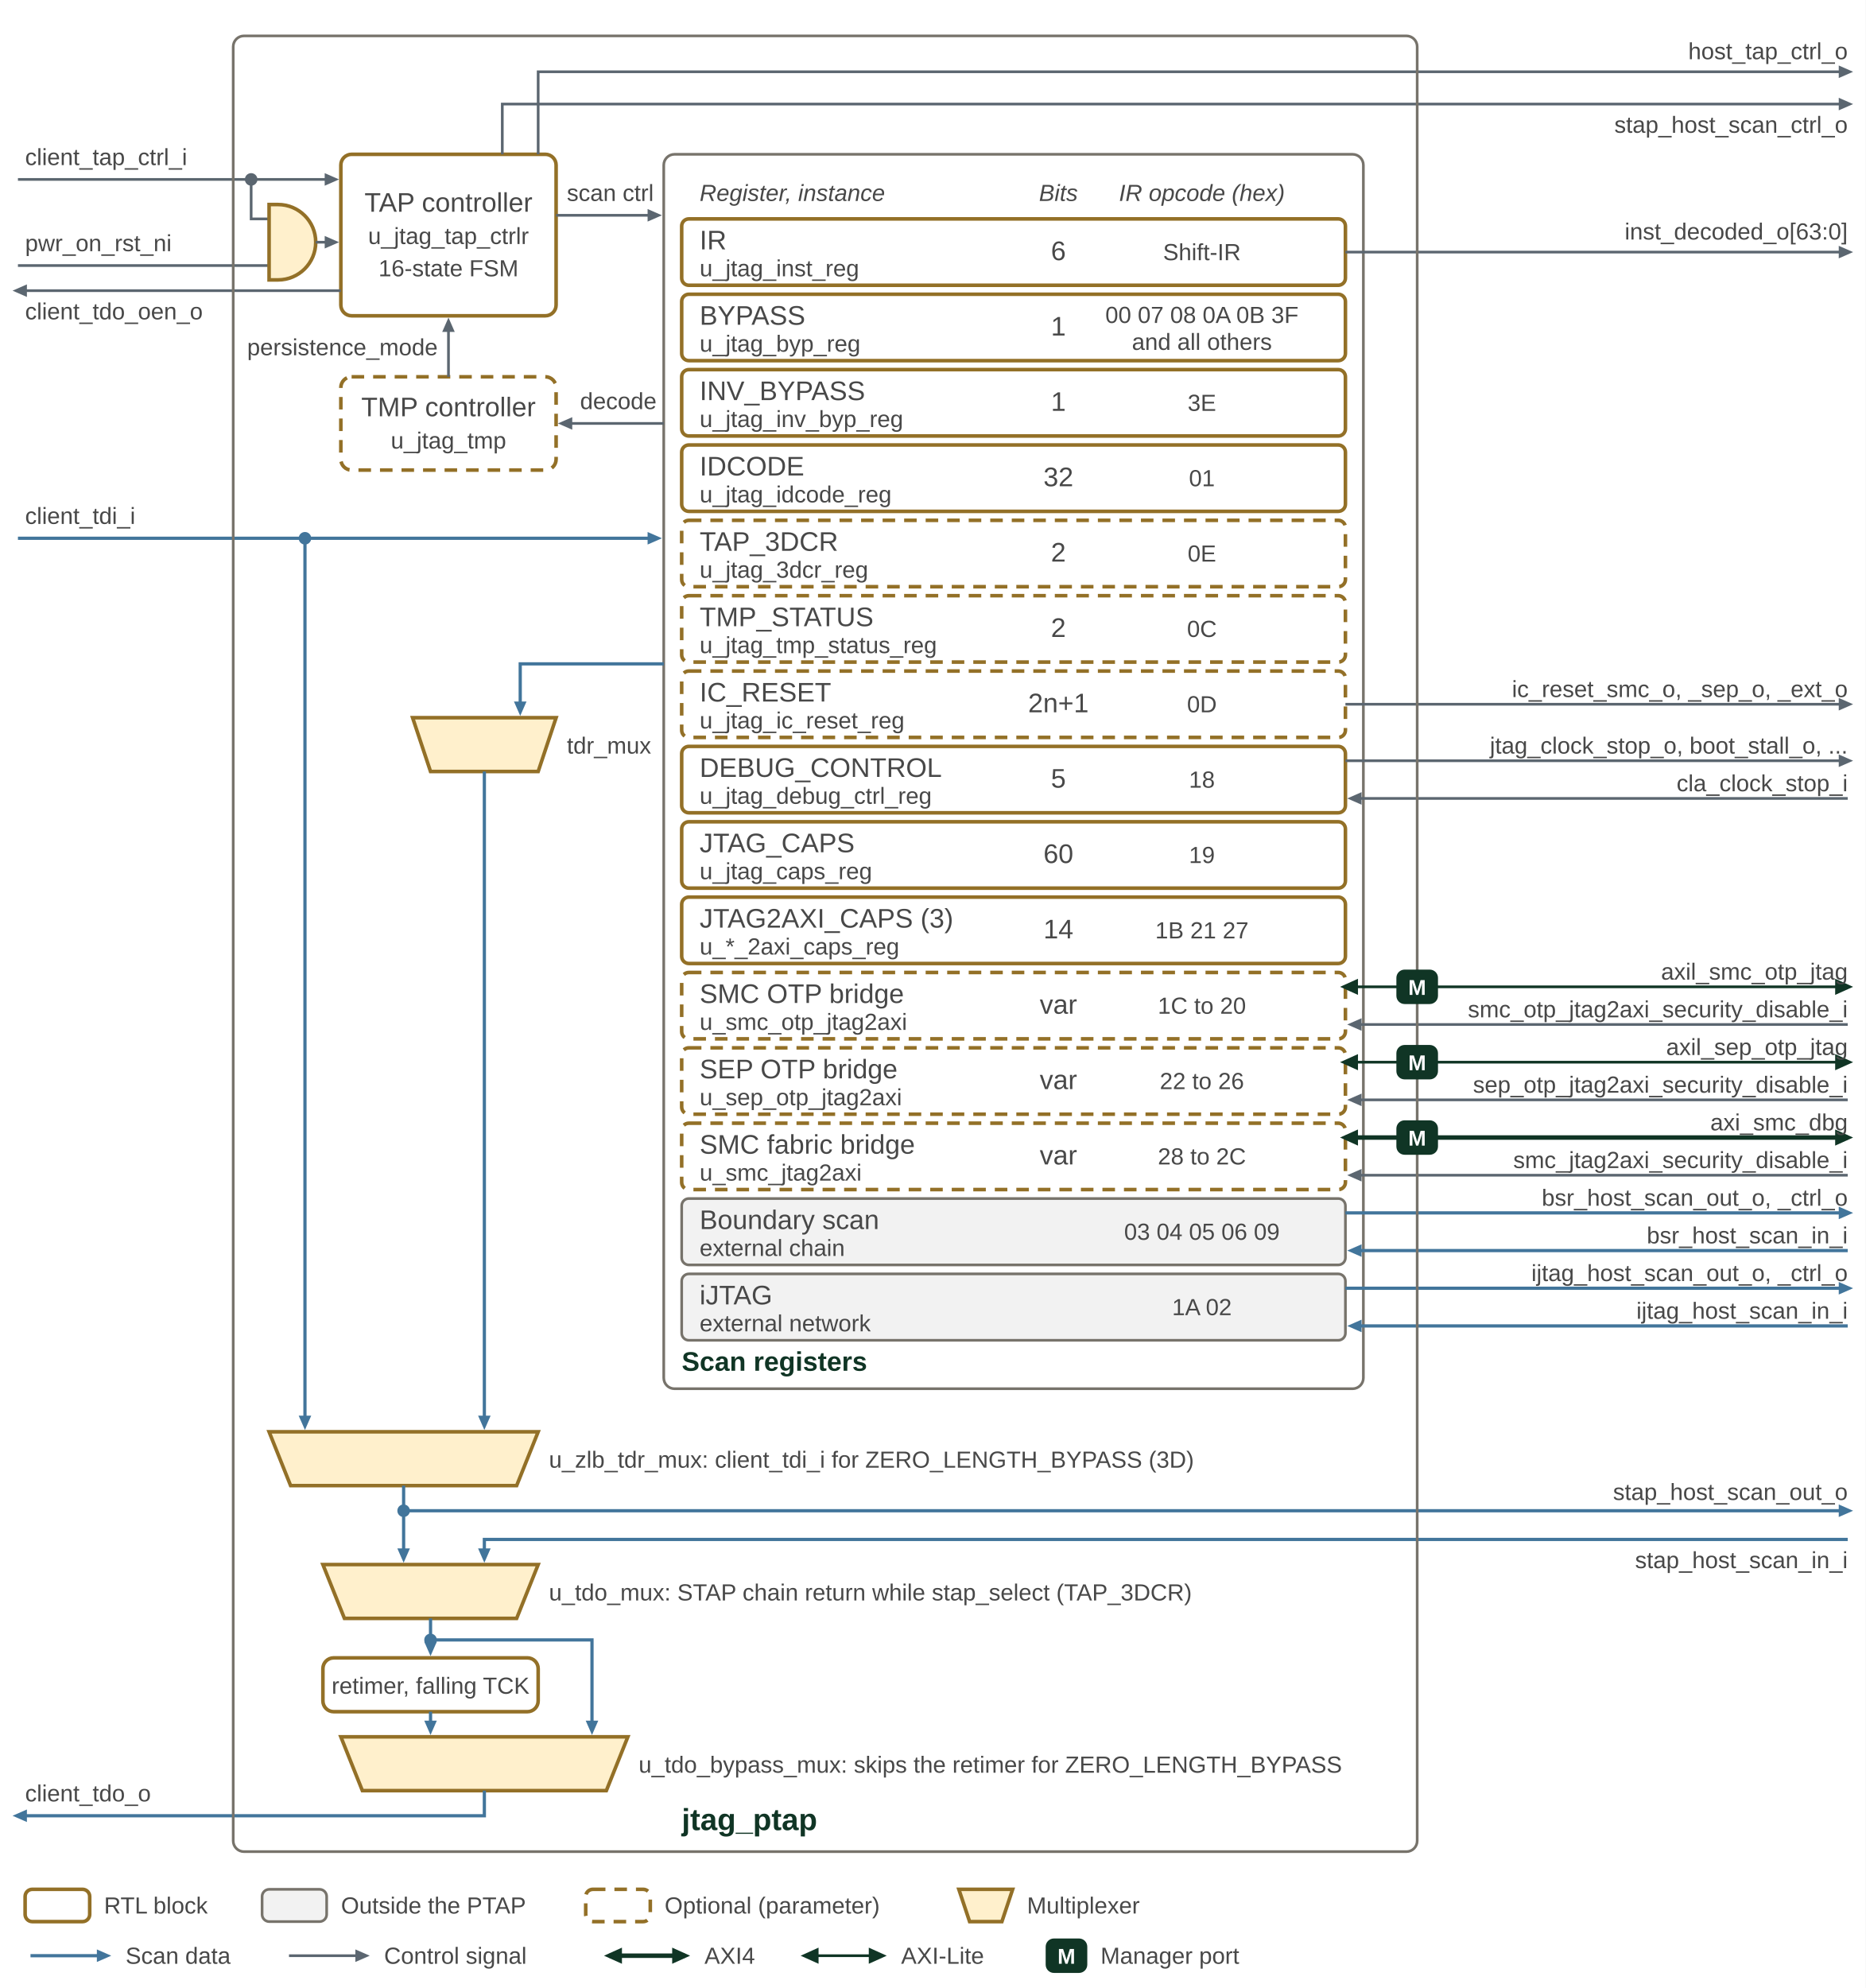
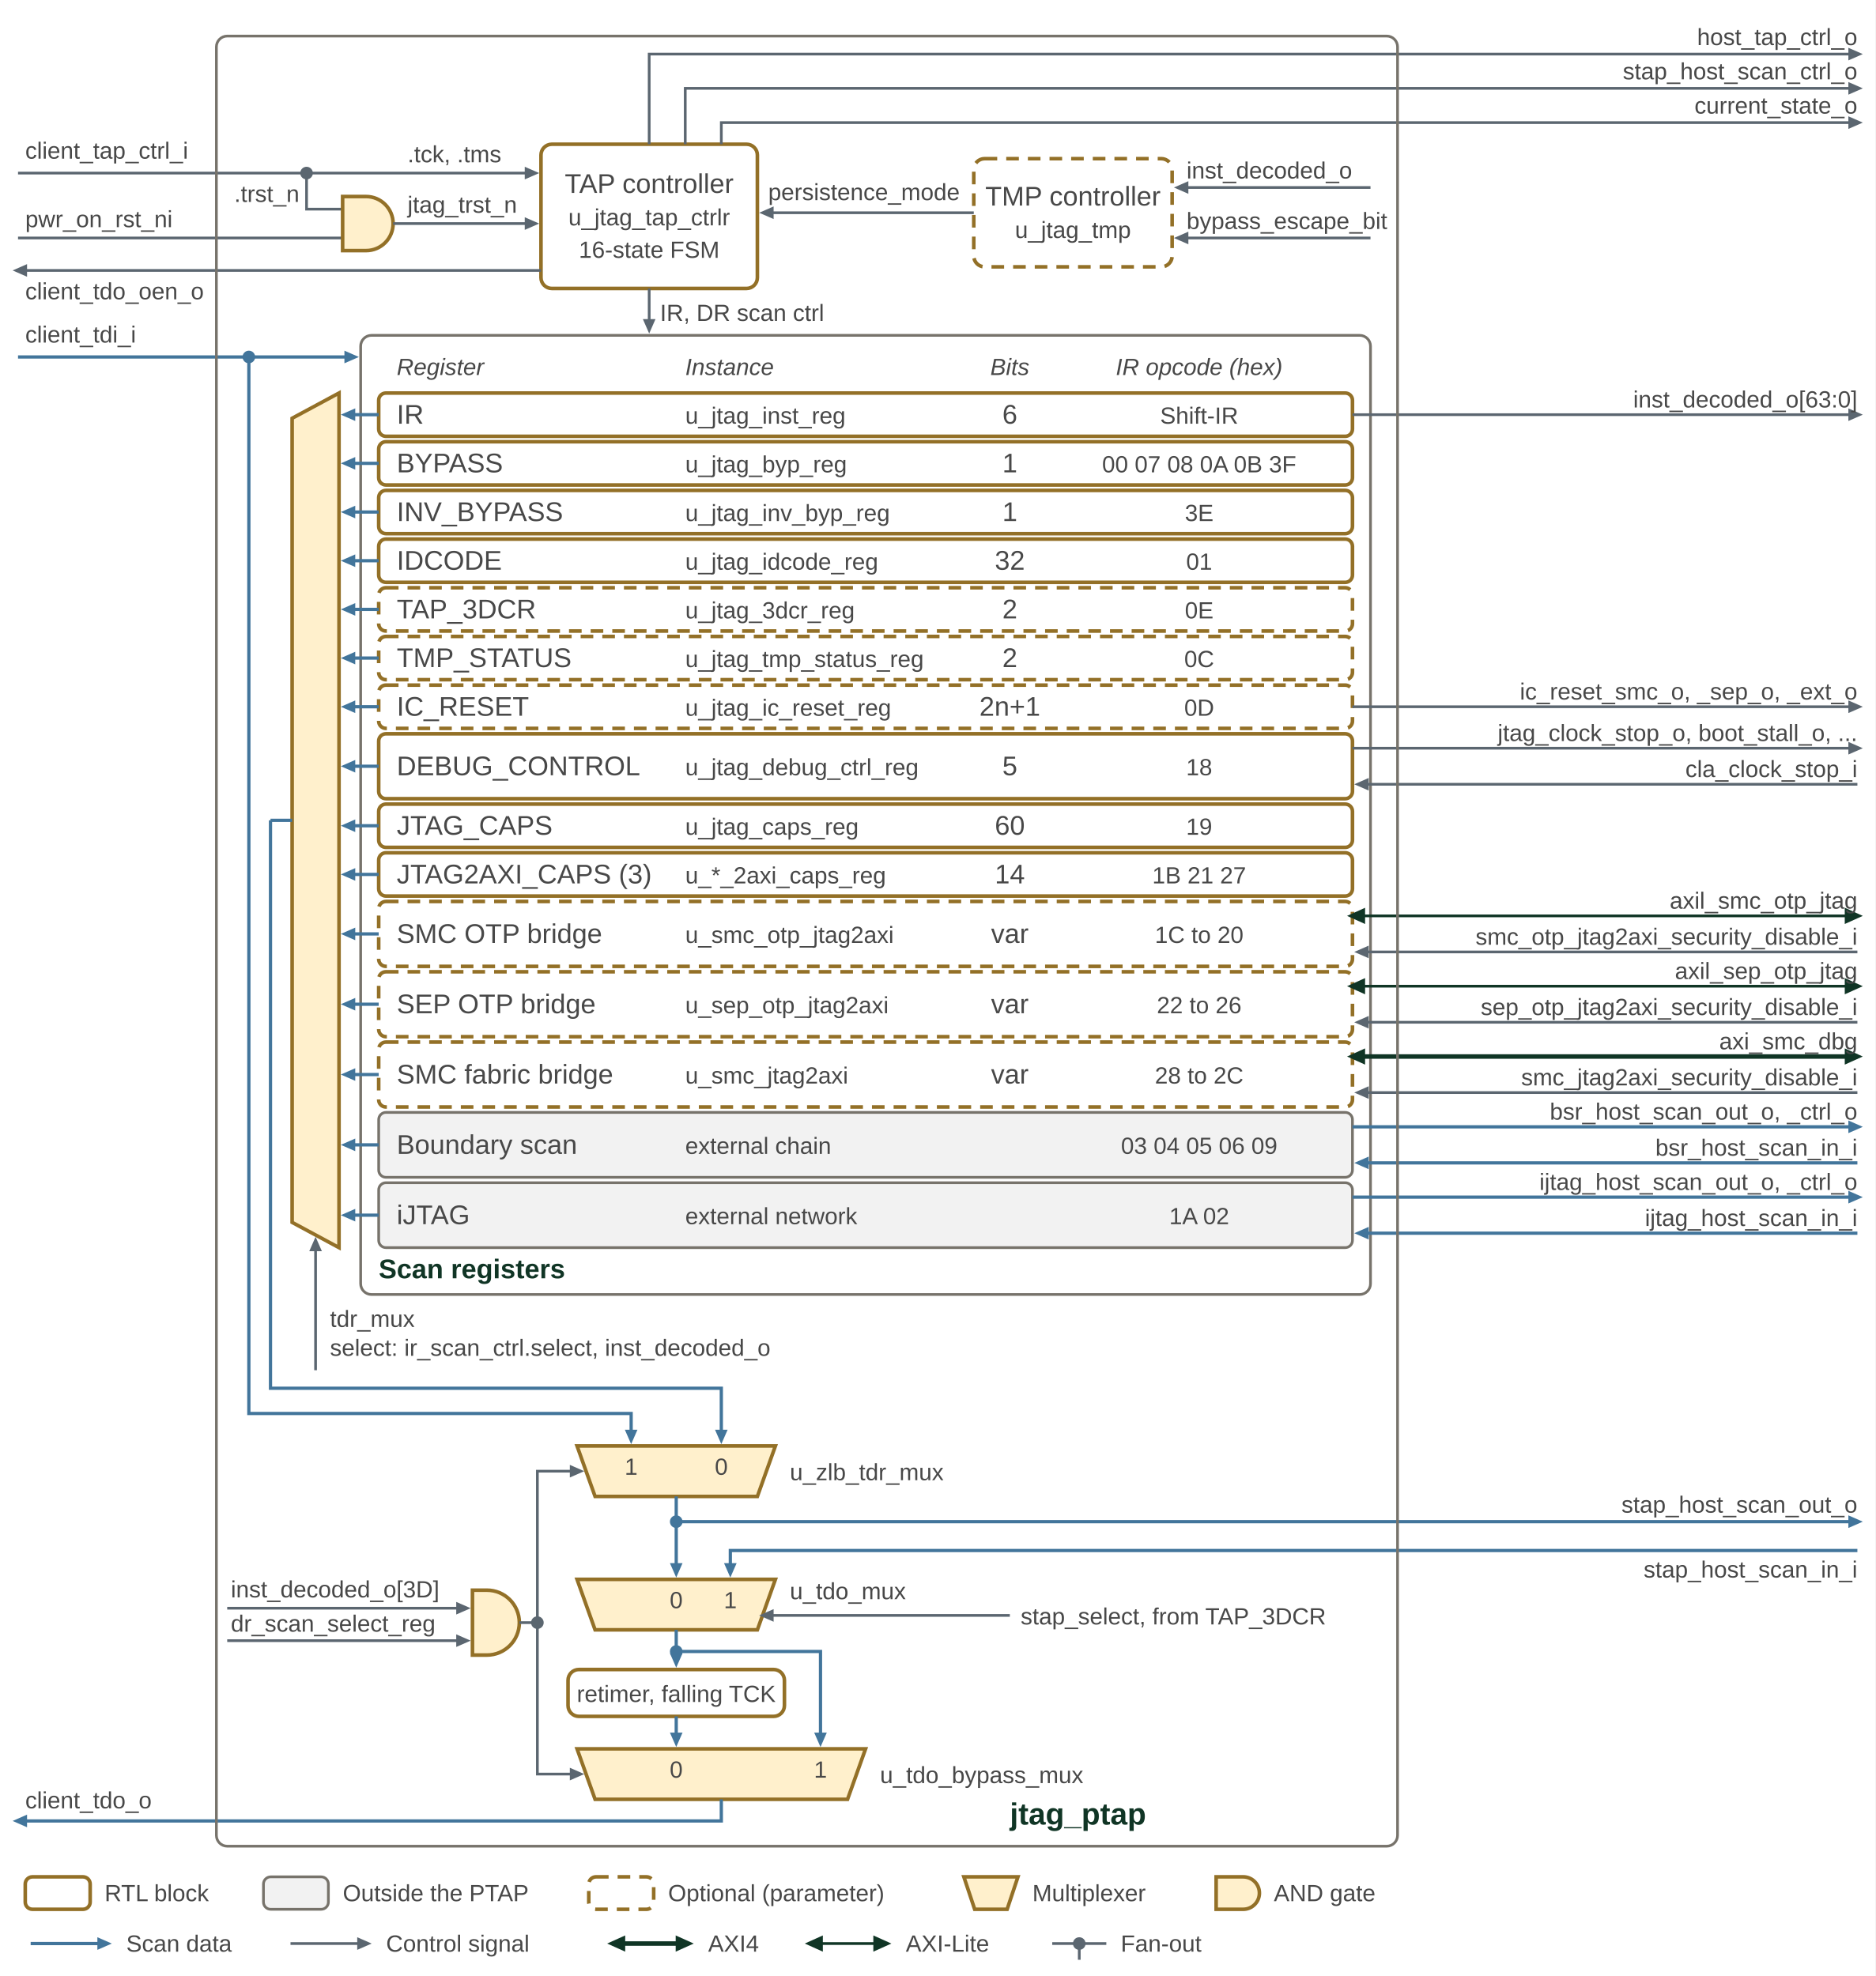
- <svg xmlns="http://www.w3.org/2000/svg" width="1040" height="1108" viewBox="0 0 1040 1108" role="img" aria-labelledby="title desc">
+ <svg xmlns="http://www.w3.org/2000/svg" width="1040" height="1096" viewBox="0 0 1040 1096" role="img" aria-labelledby="title desc">
  <defs>
    <marker id="ae" markerUnits="userSpaceOnUse" markerWidth="10" markerHeight="9" refX="7" refY="4.5" orient="auto">
      <path d="M0,0 L10,4.5 L0,9 Z" fill="#103525" />
    </marker>
    <marker id="as" markerUnits="userSpaceOnUse" markerWidth="10" markerHeight="9" refX="3" refY="4.5" orient="auto">
      <path d="M10,0 L0,4.5 L10,9 Z" fill="#103525" />
    </marker>
    <marker id="ge" markerUnits="userSpaceOnUse" markerWidth="8" markerHeight="7" refX="5" refY="3.5" orient="auto">
      <path d="M0,0 L8,3.5 L0,7 Z" fill="#5b6670" />
    </marker>
    <marker id="gs" markerUnits="userSpaceOnUse" markerWidth="8" markerHeight="7" refX="3" refY="3.5" orient="auto">
      <path d="M8,0 L0,3.5 L8,7 Z" fill="#5b6670" />
    </marker>
    <marker id="je" markerUnits="userSpaceOnUse" markerWidth="8" markerHeight="7" refX="5" refY="3.5" orient="auto">
      <path d="M0,0 L8,3.5 L0,7 Z" fill="#42759b" />
    </marker>
    <marker id="js" markerUnits="userSpaceOnUse" markerWidth="8" markerHeight="7" refX="3" refY="3.5" orient="auto">
      <path d="M8,0 L0,3.5 L8,7 Z" fill="#42759b" />
    </marker>
    <marker id="m-smu" markerUnits="userSpaceOnUse" markerWidth="8" markerHeight="7" refX="5" refY="3.5" orient="auto">
      <path d="M0,0 L8,3.5 L0,7 Z" fill="#103525" />
    </marker>
    <marker id="m-ref" markerUnits="userSpaceOnUse" markerWidth="8" markerHeight="7" refX="5" refY="3.5" orient="auto">
      <path d="M0,0 L8,3.5 L0,7 Z" fill="#2f7f79" />
    </marker>
    <marker id="m-per" markerUnits="userSpaceOnUse" markerWidth="8" markerHeight="7" refX="5" refY="3.5" orient="auto">
      <path d="M0,0 L8,3.5 L0,7 Z" fill="#937027" />
    </marker>
    <marker id="m-tel" markerUnits="userSpaceOnUse" markerWidth="8" markerHeight="7" refX="5" refY="3.5" orient="auto">
      <path d="M0,0 L8,3.5 L0,7 Z" fill="#664488" />
    </marker>
    <marker id="m-wdt" markerUnits="userSpaceOnUse" markerWidth="8" markerHeight="7" refX="5" refY="3.5" orient="auto">
      <path d="M0,0 L8,3.5 L0,7 Z" fill="#77736b" />
    </marker>
    <marker id="m-rosc" markerUnits="userSpaceOnUse" markerWidth="8" markerHeight="7" refX="5" refY="3.5" orient="auto">
      <path d="M0,0 L8,3.5 L0,7 Z" fill="#336633" />
    </marker>
    <marker id="m-jtag" markerUnits="userSpaceOnUse" markerWidth="8" markerHeight="7" refX="5" refY="3.5" orient="auto">
      <path d="M0,0 L8,3.5 L0,7 Z" fill="#42759b" />
    </marker>
    <marker id="m-spi" markerUnits="userSpaceOnUse" markerWidth="8" markerHeight="7" refX="5" refY="3.5" orient="auto">
      <path d="M0,0 L8,3.5 L0,7 Z" fill="#5b6670" />
    </marker>
    <marker id="m-slate" markerUnits="userSpaceOnUse" markerWidth="8" markerHeight="7" refX="5" refY="3.5" orient="auto">
      <path d="M0,0 L8,3.5 L0,7 Z" fill="#5b6670" />
    </marker>
    <marker id="m-pg" markerUnits="userSpaceOnUse" markerWidth="8" markerHeight="7" refX="5" refY="3.5" orient="auto">
      <path d="M0,0 L8,3.5 L0,7 Z" fill="#336633" />
    </marker>
    <style>
text { font-family: Arial, sans-serif; font-size: 15px; fill: #484848; }
.t { fill: #484848; }
.b { font-size: 17px; font-weight: bold; fill: #103525; }
.bs { font-size: 15px; font-weight: bold; fill: #103525; }
.h { font-size: 22px; font-weight: bold; fill: #103525; }
.s { font-size: 13px; fill: #484848; }
.si { font-size: 13px; font-style: italic; fill: #484848; }
.pmt { font-size: 12px; font-weight: bold; fill: #ffffff; }
.pst { font-size: 12px; font-weight: bold; fill: #103525; }
.pjt { font-size: 12px; font-weight: bold; fill: #1d4b6e; }
.pct { font-size: 12px; font-weight: bold; fill: #1f5c57; }
.pm { fill: #103525; stroke: #103525; stroke-width: 1.2; }
.ps { fill: #ffffff; stroke: #103525; stroke-width: 1.2; }
.pj { fill: #e8f3ff; stroke: #42759b; stroke-width: 1.2; }
.pc { fill: #d9f0ee; stroke: #2f7f79; stroke-width: 1.2; }
.smu { fill: #ffffff; stroke: #77736b; stroke-width: 1.5; }
.network { fill: #e8f0e8; stroke: #336633; stroke-width: 2; }
.fabric { fill: #fff0cc; stroke: #937027; stroke-width: 2; }
.core { fill: #ffffff; stroke: #937027; stroke-width: 2; }
.future { fill: #ffffff; stroke: #937027; stroke-width: 2; }
.nostroke { stroke: none; }
.fut { fill: none; stroke-dasharray: 7 5; }
.opt { stroke-dasharray: 7 5; }
.hatch { fill: none; stroke: #103525; stroke-opacity: 0.16; stroke-width: 1.2; }
.external { fill: #f2f2f2; stroke: #77736b; stroke-width: 1.5; }
.axi { fill: none; stroke: #103525; stroke-width: 2.5; marker-start: url(#as); marker-end: url(#ae); }
.axio { fill: none; stroke: #103525; stroke-width: 2.5; stroke-dasharray: 8 5; marker-start: url(#as); marker-end: url(#ae); }
.sig { fill: none; stroke: #5b6670; stroke-width: 1.5; marker-start: url(#gs); marker-end: url(#ge); }
.sigo { fill: none; stroke: #5b6670; stroke-width: 1.5; marker-end: url(#ge); }
.jtag { fill: none; stroke: #42759b; stroke-width: 1.8; marker-end: url(#je); }
.jtagb { fill: none; stroke: #42759b; stroke-width: 1.8; marker-start: url(#js); marker-end: url(#je); }
.sigplain { fill: none; stroke: #5b6670; stroke-width: 1.5; }
.n-smu { fill: none; stroke: #103525; stroke-width: 2.5; }
.a-smu { fill: none; stroke: #103525; stroke-width: 2.5; marker-end: url(#m-smu); }
.n-ref { fill: none; stroke: #2f7f79; stroke-width: 1.8; }
.a-ref { fill: none; stroke: #2f7f79; stroke-width: 1.8; marker-end: url(#m-ref); }
.n-per { fill: none; stroke: #937027; stroke-width: 1.8; }
.a-per { fill: none; stroke: #937027; stroke-width: 1.8; marker-end: url(#m-per); }
.n-tel { fill: none; stroke: #664488; stroke-width: 1.8; }
.a-tel { fill: none; stroke: #664488; stroke-width: 1.8; marker-end: url(#m-tel); }
.n-wdt { fill: none; stroke: #77736b; stroke-width: 1.8; }
.a-wdt { fill: none; stroke: #77736b; stroke-width: 1.8; marker-end: url(#m-wdt); }
.n-rosc { fill: none; stroke: #336633; stroke-width: 1.8; }
.a-rosc { fill: none; stroke: #336633; stroke-width: 1.8; marker-end: url(#m-rosc); }
.n-jtag { fill: none; stroke: #42759b; stroke-width: 1.8; }
.a-jtag { fill: none; stroke: #42759b; stroke-width: 1.8; marker-end: url(#m-jtag); }
.n-spi { fill: none; stroke: #5b6670; stroke-width: 1.8; }
.a-spi { fill: none; stroke: #5b6670; stroke-width: 1.8; marker-end: url(#m-spi); }
.n-slate { fill: none; stroke: #5b6670; stroke-width: 1.8; }
.a-slate { fill: none; stroke: #5b6670; stroke-width: 1.8; marker-end: url(#m-slate); }
.n-pg { fill: none; stroke: #336633; stroke-width: 1.8; }
.a-pg { fill: none; stroke: #336633; stroke-width: 1.8; marker-end: url(#m-pg); }
.axil { fill: none; stroke: #103525; stroke-width: 1.5; marker-start: url(#as); marker-end: url(#ae); }
.sigd { fill: none; stroke: #5b6670; stroke-width: 1.5; stroke-dasharray: 5 4; marker-end: url(#ge); }
.axin { fill: none; stroke: #103525; stroke-width: 2.5; }
.axis { fill: none; stroke: #103525; stroke-width: 2.5; marker-start: url(#as); }
.axie { fill: none; stroke: #103525; stroke-width: 2.5; marker-end: url(#ae); }
.axiln { fill: none; stroke: #103525; stroke-width: 1.5; }
.jtagplain { fill: none; stroke: #42759b; stroke-width: 1.8; }
.bub { fill: #ffffff; stroke: #937027; stroke-width: 1.5; }
.nofill { fill: none; }
</style>
  </defs>
-   <rect width="1040" height="1108" fill="#ffffff" />
-   <rect class="core" x="190" y="86" width="120" height="90" rx="6" />
-   <text class="t" x="250" y="118" text-anchor="middle">TAP controller</text>
-   <text class="s" x="250" y="136" text-anchor="middle">u_jtag_tap_ctrlr</text>
-   <text class="s" x="250" y="154" text-anchor="middle">16-state FSM</text>
-   <path class="sigo" d="M10,100 L186,100" />
-   <text class="s" x="14" y="92" text-anchor="start">client_tap_ctrl_i</text>
-   <circle cx="140" cy="100" r="3.5" fill="#5b6670" />
-   <path class="sigplain" d="M140,100 L140,122 L150,122" />
-   <path class="sigplain" d="M10,148 L150,148" />
-   <text class="s" x="14" y="140" text-anchor="start">pwr_on_rst_ni</text>
-   <path class="fabric" d="M150,114 L155.0,114 A21.0,21.0 0 0 1 155.0,156 L150,156 Z" />
-   <path class="sigo" d="M176,135 L186,135" />
-   <path class="sigo" d="M190,162 L10,162" />
-   <text class="s" x="14" y="178" text-anchor="start">client_tdo_oen_o</text>
-   <path class="sigo" d="M300,86 L300,40 L1030,40" />
-   <text class="s" x="1030" y="33" text-anchor="end">host_tap_ctrl_o</text>
-   <path class="sigo" d="M280,86 L280,58 L1030,58" />
-   <text class="s" x="1030" y="74" text-anchor="end">stap_host_scan_ctrl_o</text>
-   <rect class="core opt" x="190" y="210" width="120" height="52" rx="6" />
-   <text class="t" x="250" y="232" text-anchor="middle">TMP controller</text>
-   <text class="s" x="250" y="250" text-anchor="middle">u_jtag_tmp</text>
-   <path class="sigo" d="M250,210 L250,180" />
-   <text class="s" x="244" y="198" text-anchor="end">persistence_mode</text>
-   <rect class="smu" x="370" y="86" width="390" height="688" rx="6" />
-   <text class="bs" x="380" y="764" text-anchor="start">Scan registers</text>
-   <text class="si" x="390" y="112" text-anchor="start">Register, instance</text>
-   <text class="si" x="590" y="112" text-anchor="middle">Bits</text>
-   <text class="si" x="670" y="112" text-anchor="middle">IR opcode (hex)</text>
-   <rect class="core" x="380" y="122" width="370" height="37" rx="4" />
-   <text class="t" x="390" y="139" text-anchor="start">IR</text>
-   <text class="s" x="390" y="154" text-anchor="start">u_jtag_inst_reg</text>
-   <text class="t" x="590" y="145" text-anchor="middle">6</text>
-   <text class="s" x="670" y="145" text-anchor="middle">Shift-IR</text>
-   <rect class="core" x="380" y="164" width="370" height="37" rx="4" />
-   <text class="t" x="390" y="181" text-anchor="start">BYPASS</text>
-   <text class="s" x="390" y="196" text-anchor="start">u_jtag_byp_reg</text>
-   <text class="t" x="590" y="187" text-anchor="middle">1</text>
-   <text class="s" x="670" y="180" text-anchor="middle">00 07 08 0A 0B 3F</text>
-   <text class="s" x="670" y="195" text-anchor="middle">and all others</text>
-   <rect class="core" x="380" y="206" width="370" height="37" rx="4" />
-   <text class="t" x="390" y="223" text-anchor="start">INV_BYPASS</text>
-   <text class="s" x="390" y="238" text-anchor="start">u_jtag_inv_byp_reg</text>
-   <text class="t" x="590" y="229" text-anchor="middle">1</text>
-   <text class="s" x="670" y="229" text-anchor="middle">3E</text>
-   <rect class="core" x="380" y="248" width="370" height="37" rx="4" />
-   <text class="t" x="390" y="265" text-anchor="start">IDCODE</text>
-   <text class="s" x="390" y="280" text-anchor="start">u_jtag_idcode_reg</text>
-   <text class="t" x="590" y="271" text-anchor="middle">32</text>
-   <text class="s" x="670" y="271" text-anchor="middle">01</text>
-   <rect class="core opt" x="380" y="290" width="370" height="37" rx="4" />
-   <text class="t" x="390" y="307" text-anchor="start">TAP_3DCR</text>
-   <text class="s" x="390" y="322" text-anchor="start">u_jtag_3dcr_reg</text>
-   <text class="t" x="590" y="313" text-anchor="middle">2</text>
-   <text class="s" x="670" y="313" text-anchor="middle">0E</text>
-   <rect class="core opt" x="380" y="332" width="370" height="37" rx="4" />
-   <text class="t" x="390" y="349" text-anchor="start">TMP_STATUS</text>
-   <text class="s" x="390" y="364" text-anchor="start">u_jtag_tmp_status_reg</text>
-   <text class="t" x="590" y="355" text-anchor="middle">2</text>
-   <text class="s" x="670" y="355" text-anchor="middle">0C</text>
-   <rect class="core opt" x="380" y="374" width="370" height="37" rx="4" />
-   <text class="t" x="390" y="391" text-anchor="start">IC_RESET</text>
-   <text class="s" x="390" y="406" text-anchor="start">u_jtag_ic_reset_reg</text>
-   <text class="t" x="590" y="397" text-anchor="middle">2n+1</text>
-   <text class="s" x="670" y="397" text-anchor="middle">0D</text>
-   <rect class="core" x="380" y="416" width="370" height="37" rx="4" />
-   <text class="t" x="390" y="433" text-anchor="start">DEBUG_CONTROL</text>
-   <text class="s" x="390" y="448" text-anchor="start">u_jtag_debug_ctrl_reg</text>
-   <text class="t" x="590" y="439" text-anchor="middle">5</text>
-   <text class="s" x="670" y="439" text-anchor="middle">18</text>
-   <rect class="core" x="380" y="458" width="370" height="37" rx="4" />
-   <text class="t" x="390" y="475" text-anchor="start">JTAG_CAPS</text>
-   <text class="s" x="390" y="490" text-anchor="start">u_jtag_caps_reg</text>
-   <text class="t" x="590" y="481" text-anchor="middle">60</text>
-   <text class="s" x="670" y="481" text-anchor="middle">19</text>
-   <rect class="core" x="380" y="500" width="370" height="37" rx="4" />
-   <text class="t" x="390" y="517" text-anchor="start">JTAG2AXI_CAPS (3)</text>
-   <text class="s" x="390" y="532" text-anchor="start">u_*_2axi_caps_reg</text>
-   <text class="t" x="590" y="523" text-anchor="middle">14</text>
-   <text class="s" x="670" y="523" text-anchor="middle">1B 21 27</text>
-   <rect class="core opt" x="380" y="542" width="370" height="37" rx="4" />
-   <text class="t" x="390" y="559" text-anchor="start">SMC OTP bridge</text>
-   <text class="s" x="390" y="574" text-anchor="start">u_smc_otp_jtag2axi</text>
-   <text class="t" x="590" y="565" text-anchor="middle">var</text>
-   <text class="s" x="670" y="565" text-anchor="middle">1C to 20</text>
-   <rect class="core opt" x="380" y="584" width="370" height="37" rx="4" />
-   <text class="t" x="390" y="601" text-anchor="start">SEP OTP bridge</text>
-   <text class="s" x="390" y="616" text-anchor="start">u_sep_otp_jtag2axi</text>
-   <text class="t" x="590" y="607" text-anchor="middle">var</text>
-   <text class="s" x="670" y="607" text-anchor="middle">22 to 26</text>
-   <rect class="core opt" x="380" y="626" width="370" height="37" rx="4" />
-   <text class="t" x="390" y="643" text-anchor="start">SMC fabric bridge</text>
-   <text class="s" x="390" y="658" text-anchor="start">u_smc_jtag2axi</text>
-   <text class="t" x="590" y="649" text-anchor="middle">var</text>
-   <text class="s" x="670" y="649" text-anchor="middle">28 to 2C</text>
-   <rect class="external" x="380" y="668" width="370" height="37" rx="4" />
-   <text class="t" x="390" y="685" text-anchor="start">Boundary scan</text>
-   <text class="s" x="390" y="700" text-anchor="start">external chain</text>
-   <text class="t" x="590" y="691" text-anchor="middle" />
-   <text class="s" x="670" y="691" text-anchor="middle">03 04 05 06 09</text>
-   <rect class="external" x="380" y="710" width="370" height="37" rx="4" />
-   <text class="t" x="390" y="727" text-anchor="start">iJTAG</text>
-   <text class="s" x="390" y="742" text-anchor="start">external network</text>
-   <text class="t" x="590" y="733" text-anchor="middle" />
-   <text class="s" x="670" y="733" text-anchor="middle">1A 02</text>
-   <path class="sigo" d="M310,120 L366,120" />
-   <text class="s" x="316" y="112" text-anchor="start">scan ctrl</text>
-   <path class="sigo" d="M370,236 L314,236" />
-   <text class="s" x="366" y="228" text-anchor="end">decode</text>
-   <path class="sigo" d="M750,140.5 L1030,140.5" />
-   <text class="s" x="1030" y="133.5" text-anchor="end">inst_decoded_o[63:0]</text>
-   <path class="sigo" d="M750,392.5 L1030,392.5" />
-   <text class="s" x="1030" y="388.5" text-anchor="end">ic_reset_smc_o, _sep_o, _ext_o</text>
-   <path class="sigo" d="M750,424 L1030,424" />
-   <text class="s" x="1030" y="420" text-anchor="end">jtag_clock_stop_o, boot_stall_o, ...</text>
-   <path class="sigo" d="M1030,445 L754,445" />
-   <text class="s" x="1030" y="441" text-anchor="end">cla_clock_stop_i</text>
-   <path class="axil" d="M750,550 L1030,550" />
-   <text class="s" x="1030" y="546" text-anchor="end">axil_smc_otp_jtag</text>
-   <path class="sigo" d="M1030,571 L754,571" />
-   <text class="s" x="1030" y="567" text-anchor="end">smc_otp_jtag2axi_security_disable_i</text>
-   <path class="axil" d="M750,592 L1030,592" />
-   <text class="s" x="1030" y="588" text-anchor="end">axil_sep_otp_jtag</text>
-   <path class="sigo" d="M1030,613 L754,613" />
-   <text class="s" x="1030" y="609" text-anchor="end">sep_otp_jtag2axi_security_disable_i</text>
-   <path class="axi" d="M750,634 L1030,634" />
-   <text class="s" x="1030" y="630" text-anchor="end">axi_smc_dbg</text>
-   <path class="sigo" d="M1030,655 L754,655" />
-   <text class="s" x="1030" y="651" text-anchor="end">smc_jtag2axi_security_disable_i</text>
-   <path class="jtag" d="M750,676 L1030,676" />
-   <text class="s" x="1030" y="672" text-anchor="end">bsr_host_scan_out_o, _ctrl_o</text>
-   <path class="jtag" d="M1030,697 L754,697" />
-   <text class="s" x="1030" y="693" text-anchor="end">bsr_host_scan_in_i</text>
-   <path class="jtag" d="M750,718 L1030,718" />
-   <text class="s" x="1030" y="714" text-anchor="end">ijtag_host_scan_out_o, _ctrl_o</text>
-   <path class="jtag" d="M1030,739 L754,739" />
-   <text class="s" x="1030" y="735" text-anchor="end">ijtag_host_scan_in_i</text>
-   <path class="jtag" d="M10,300 L366,300" />
-   <text class="s" x="14" y="292" text-anchor="start">client_tdi_i</text>
-   <circle cx="170" cy="300" r="3.5" fill="#42759b" />
-   <path class="jtag" d="M370,370 L290,370 L290,396" />
-   <path class="fabric" d="M230,400 L310,400 L300,430 L240,430 Z" />
-   <text class="s" x="316" y="420" text-anchor="start">tdr_mux</text>
-   <path class="jtag" d="M170,300 L170,794" />
-   <path class="jtag" d="M270.0,430 L270.0,794" />
-   <path class="fabric" d="M150,798 L300,798 L288,828 L162,828 Z" />
-   <text class="s" x="306" y="818" text-anchor="start">u_zlb_tdr_mux: client_tdi_i for ZERO_LENGTH_BYPASS (3D)</text>
-   <circle cx="225" cy="842" r="3.5" fill="#42759b" />
-   <path class="jtagplain" d="M225.0,828 L225.0,842" />
-   <path class="jtag" d="M225.0,842 L1030,842" />
-   <text class="s" x="1030" y="836" text-anchor="end">stap_host_scan_out_o</text>
-   <path class="jtag" d="M225.0,842 L225.0,868" />
-   <path class="jtag" d="M1030,858 L270.0,858 L270.0,868" />
-   <text class="s" x="1030" y="874" text-anchor="end">stap_host_scan_in_i</text>
-   <path class="fabric" d="M180,872 L300,872 L288,902 L192,902 Z" />
-   <text class="s" x="306" y="892" text-anchor="start">u_tdo_mux: STAP chain return while stap_select (TAP_3DCR)</text>
-   <circle cx="240" cy="914" r="3.5" fill="#42759b" />
-   <path class="jtag" d="M240.0,902 L240.0,920" />
-   <rect class="core" x="180" y="924" width="120" height="30" rx="6" />
-   <text class="s" x="240" y="944" text-anchor="middle">retimer, falling TCK</text>
-   <path class="jtag" d="M240.0,914 L330,914 L330,964" />
-   <path class="jtag" d="M240.0,954 L240.0,964" />
-   <path class="fabric" d="M190,968 L350,968 L338,998 L202,998 Z" />
-   <text class="s" x="356" y="988" text-anchor="start">u_tdo_bypass_mux: skips the retimer for ZERO_LENGTH_BYPASS</text>
-   <path class="jtag" d="M270.0,998 L270.0,1012 L10,1012" />
-   <text class="s" x="14" y="1004" text-anchor="start">client_tdo_o</text>
-   <rect class="smu nofill" x="130" y="20" width="660" height="1012" rx="6" />
-   <text class="b" x="380" y="1020" text-anchor="start">jtag_ptap</text>
-   <rect class="core" x="14" y="1053" width="36" height="18" rx="4" />
-   <text class="s" x="58" y="1066.5" text-anchor="start">RTL block</text>
-   <rect class="external" x="146.1" y="1053" width="36" height="18" rx="4" />
-   <text class="s" x="190.1" y="1066.5" text-anchor="start">Outside the PTAP</text>
-   <rect class="core opt" x="326.5" y="1053" width="36" height="18" rx="4" />
-   <text class="s" x="370.5" y="1066.5" text-anchor="start">Optional (parameter)</text>
-   <path class="fabric" d="M534.5,1053 L564.5,1053 L558.5,1071 L540.5,1071 Z" />
-   <text class="s" x="572.5" y="1066.5" text-anchor="start">Multiplexer</text>
-   <path class="jtag" d="M17,1090 L59,1090" />
-   <text class="s" x="70" y="1094.5" text-anchor="start">Scan data</text>
-   <path class="sigo" d="M161.1,1090 L203.1,1090" />
-   <text class="s" x="214.1" y="1094.5" text-anchor="start">Control signal</text>
-   <path class="axi" d="M339.7,1090 L381.7,1090" />
-   <text class="s" x="392.7" y="1094.5" text-anchor="start">AXI4</text>
-   <path class="axil" d="M449.3,1090 L491.3,1090" />
-   <text class="s" x="502.3" y="1094.5" text-anchor="start">AXI-Lite</text>
-   <text class="s" x="613.5" y="1094.5" text-anchor="start">Manager port</text>
-   <rect class="pm" x="779.0" y="541.0" width="22" height="18" rx="4" />
-   <text class="pmt" x="790" y="554.5" text-anchor="middle">M</text>
-   <rect class="pm" x="779.0" y="583.0" width="22" height="18" rx="4" />
-   <text class="pmt" x="790" y="596.5" text-anchor="middle">M</text>
-   <rect class="pm" x="779.0" y="625.0" width="22" height="18" rx="4" />
-   <text class="pmt" x="790" y="638.5" text-anchor="middle">M</text>
-   <rect class="pm" x="583.5" y="1081.0" width="22" height="18" rx="4" />
-   <text class="pmt" x="594.5" y="1094.5" text-anchor="middle">M</text>
+   <rect width="1040" height="1096" fill="#ffffff" />
+   <rect class="core" x="300" y="80" width="120" height="80" rx="6" />
+   <text class="t" x="360" y="107" text-anchor="middle">TAP controller</text>
+   <text class="s" x="360" y="125" text-anchor="middle">u_jtag_tap_ctrlr</text>
+   <text class="s" x="360" y="143" text-anchor="middle">16-state FSM</text>
+   <path class="sigo" d="M10,96 L296,96" />
+   <text class="s" x="14" y="88" text-anchor="start">client_tap_ctrl_i</text>
+   <text class="s" x="226" y="90" text-anchor="start">.tck, .tms</text>
+   <circle cx="170" cy="96" r="3.5" fill="#5b6670" />
+   <path class="sigplain" d="M170,96 L170,116 L190,116" />
+   <text class="s" x="166" y="112" text-anchor="end">.trst_n</text>
+   <path class="sigplain" d="M10,132 L190,132" />
+   <text class="s" x="14" y="126" text-anchor="start">pwr_on_rst_ni</text>
+   <path class="fabric" d="M190,109 L203.0,109 A15.0,15.0 0 0 1 203.0,139 L190,139 Z" />
+   <path class="sigo" d="M218,124 L296,124" />
+   <text class="s" x="226" y="118" text-anchor="start">jtag_trst_n</text>
+   <path class="sigo" d="M300,150 L10,150" />
+   <text class="s" x="14" y="166" text-anchor="start">client_tdo_oen_o</text>
+   <path class="sigo" d="M360,80 L360,30 L1030,30" />
+   <text class="s" x="1030" y="25" text-anchor="end">host_tap_ctrl_o</text>
+   <path class="sigo" d="M380,80 L380,49 L1030,49" />
+   <text class="s" x="1030" y="44" text-anchor="end">stap_host_scan_ctrl_o</text>
+   <path class="sigo" d="M400,80 L400,68 L1030,68" />
+   <text class="s" x="1030" y="63" text-anchor="end">current_state_o</text>
+   <rect class="core opt" x="540" y="88" width="110" height="60" rx="6" />
+   <text class="t" x="595" y="114" text-anchor="middle">TMP controller</text>
+   <text class="s" x="595" y="132" text-anchor="middle">u_jtag_tmp</text>
+   <path class="sigo" d="M540,118 L424,118" />
+   <text class="s" x="426" y="111" text-anchor="start">persistence_mode</text>
+   <path class="sigo" d="M760,104 L654,104" />
+   <text class="s" x="658" y="99" text-anchor="start">inst_decoded_o</text>
+   <path class="sigo" d="M760,132 L654,132" />
+   <text class="s" x="658" y="127" text-anchor="start">bypass_escape_bit</text>
+   <text class="si" x="220" y="208" text-anchor="start">Register</text>
+   <text class="si" x="380" y="208" text-anchor="start">Instance</text>
+   <text class="si" x="560" y="208" text-anchor="middle">Bits</text>
+   <text class="si" x="665" y="208" text-anchor="middle">IR opcode (hex)</text>
+   <rect class="core" x="210" y="218" width="540" height="24" rx="4" />
+   <text class="t" x="220" y="235" text-anchor="start">IR</text>
+   <text class="s" x="380" y="235" text-anchor="start">u_jtag_inst_reg</text>
+   <text class="t" x="560" y="235" text-anchor="middle">6</text>
+   <text class="s" x="665" y="235" text-anchor="middle">Shift-IR</text>
+   <rect class="core" x="210" y="245" width="540" height="24" rx="4" />
+   <text class="t" x="220" y="262" text-anchor="start">BYPASS</text>
+   <text class="s" x="380" y="262" text-anchor="start">u_jtag_byp_reg</text>
+   <text class="t" x="560" y="262" text-anchor="middle">1</text>
+   <text class="s" x="665" y="262" text-anchor="middle">00 07 08 0A 0B 3F</text>
+   <rect class="core" x="210" y="272" width="540" height="24" rx="4" />
+   <text class="t" x="220" y="289" text-anchor="start">INV_BYPASS</text>
+   <text class="s" x="380" y="289" text-anchor="start">u_jtag_inv_byp_reg</text>
+   <text class="t" x="560" y="289" text-anchor="middle">1</text>
+   <text class="s" x="665" y="289" text-anchor="middle">3E</text>
+   <rect class="core" x="210" y="299" width="540" height="24" rx="4" />
+   <text class="t" x="220" y="316" text-anchor="start">IDCODE</text>
+   <text class="s" x="380" y="316" text-anchor="start">u_jtag_idcode_reg</text>
+   <text class="t" x="560" y="316" text-anchor="middle">32</text>
+   <text class="s" x="665" y="316" text-anchor="middle">01</text>
+   <rect class="core opt" x="210" y="326" width="540" height="24" rx="4" />
+   <text class="t" x="220" y="343" text-anchor="start">TAP_3DCR</text>
+   <text class="s" x="380" y="343" text-anchor="start">u_jtag_3dcr_reg</text>
+   <text class="t" x="560" y="343" text-anchor="middle">2</text>
+   <text class="s" x="665" y="343" text-anchor="middle">0E</text>
+   <rect class="core opt" x="210" y="353" width="540" height="24" rx="4" />
+   <text class="t" x="220" y="370" text-anchor="start">TMP_STATUS</text>
+   <text class="s" x="380" y="370" text-anchor="start">u_jtag_tmp_status_reg</text>
+   <text class="t" x="560" y="370" text-anchor="middle">2</text>
+   <text class="s" x="665" y="370" text-anchor="middle">0C</text>
+   <rect class="core opt" x="210" y="380" width="540" height="24" rx="4" />
+   <text class="t" x="220" y="397" text-anchor="start">IC_RESET</text>
+   <text class="s" x="380" y="397" text-anchor="start">u_jtag_ic_reset_reg</text>
+   <text class="t" x="560" y="397" text-anchor="middle">2n+1</text>
+   <text class="s" x="665" y="397" text-anchor="middle">0D</text>
+   <rect class="core" x="210" y="407" width="540" height="36" rx="4" />
+   <text class="t" x="220" y="430" text-anchor="start">DEBUG_CONTROL</text>
+   <text class="s" x="380" y="430" text-anchor="start">u_jtag_debug_ctrl_reg</text>
+   <text class="t" x="560" y="430" text-anchor="middle">5</text>
+   <text class="s" x="665" y="430" text-anchor="middle">18</text>
+   <rect class="core" x="210" y="446" width="540" height="24" rx="4" />
+   <text class="t" x="220" y="463" text-anchor="start">JTAG_CAPS</text>
+   <text class="s" x="380" y="463" text-anchor="start">u_jtag_caps_reg</text>
+   <text class="t" x="560" y="463" text-anchor="middle">60</text>
+   <text class="s" x="665" y="463" text-anchor="middle">19</text>
+   <rect class="core" x="210" y="473" width="540" height="24" rx="4" />
+   <text class="t" x="220" y="490" text-anchor="start">JTAG2AXI_CAPS (3)</text>
+   <text class="s" x="380" y="490" text-anchor="start">u_*_2axi_caps_reg</text>
+   <text class="t" x="560" y="490" text-anchor="middle">14</text>
+   <text class="s" x="665" y="490" text-anchor="middle">1B 21 27</text>
+   <rect class="core opt" x="210" y="500" width="540" height="36" rx="4" />
+   <text class="t" x="220" y="523" text-anchor="start">SMC OTP bridge</text>
+   <text class="s" x="380" y="523" text-anchor="start">u_smc_otp_jtag2axi</text>
+   <text class="t" x="560" y="523" text-anchor="middle">var</text>
+   <text class="s" x="665" y="523" text-anchor="middle">1C to 20</text>
+   <rect class="core opt" x="210" y="539" width="540" height="36" rx="4" />
+   <text class="t" x="220" y="562" text-anchor="start">SEP OTP bridge</text>
+   <text class="s" x="380" y="562" text-anchor="start">u_sep_otp_jtag2axi</text>
+   <text class="t" x="560" y="562" text-anchor="middle">var</text>
+   <text class="s" x="665" y="562" text-anchor="middle">22 to 26</text>
+   <rect class="core opt" x="210" y="578" width="540" height="36" rx="4" />
+   <text class="t" x="220" y="601" text-anchor="start">SMC fabric bridge</text>
+   <text class="s" x="380" y="601" text-anchor="start">u_smc_jtag2axi</text>
+   <text class="t" x="560" y="601" text-anchor="middle">var</text>
+   <text class="s" x="665" y="601" text-anchor="middle">28 to 2C</text>
+   <rect class="external" x="210" y="617" width="540" height="36" rx="4" />
+   <text class="t" x="220" y="640" text-anchor="start">Boundary scan</text>
+   <text class="s" x="380" y="640" text-anchor="start">external chain</text>
+   <text class="t" x="560" y="640" text-anchor="middle" />
+   <text class="s" x="665" y="640" text-anchor="middle">03 04 05 06 09</text>
+   <rect class="external" x="210" y="656" width="540" height="36" rx="4" />
+   <text class="t" x="220" y="679" text-anchor="start">iJTAG</text>
+   <text class="s" x="380" y="679" text-anchor="start">external network</text>
+   <text class="t" x="560" y="679" text-anchor="middle" />
+   <text class="s" x="665" y="679" text-anchor="middle">1A 02</text>
+   <rect class="smu nofill" x="200" y="186" width="560" height="532" rx="6" />
+   <text class="bs" x="210" y="709" text-anchor="start">Scan registers</text>
+   <path class="sigo" d="M360,160 L360,182" />
+   <text class="s" x="366" y="178" text-anchor="start">IR, DR scan ctrl</text>
+   <path class="sigo" d="M750,230.0 L1030,230.0" />
+   <text class="s" x="1030" y="226" text-anchor="end">inst_decoded_o[63:0]</text>
+   <path class="sigo" d="M750,392.0 L1030,392.0" />
+   <text class="s" x="1030" y="388" text-anchor="end">ic_reset_smc_o, _sep_o, _ext_o</text>
+   <path class="sigo" d="M750,415 L1030,415" />
+   <text class="s" x="1030" y="411" text-anchor="end">jtag_clock_stop_o, boot_stall_o, ...</text>
+   <path class="sigo" d="M1030,435 L754,435" />
+   <text class="s" x="1030" y="431" text-anchor="end">cla_clock_stop_i</text>
+   <path class="axil" d="M750,508 L1030,508" />
+   <text class="s" x="1030" y="504" text-anchor="end">axil_smc_otp_jtag</text>
+   <path class="sigo" d="M1030,528 L754,528" />
+   <text class="s" x="1030" y="524" text-anchor="end">smc_otp_jtag2axi_security_disable_i</text>
+   <path class="axil" d="M750,547 L1030,547" />
+   <text class="s" x="1030" y="543" text-anchor="end">axil_sep_otp_jtag</text>
+   <path class="sigo" d="M1030,567 L754,567" />
+   <text class="s" x="1030" y="563" text-anchor="end">sep_otp_jtag2axi_security_disable_i</text>
+   <path class="axi" d="M750,586 L1030,586" />
+   <text class="s" x="1030" y="582" text-anchor="end">axi_smc_dbg</text>
+   <path class="sigo" d="M1030,606 L754,606" />
+   <text class="s" x="1030" y="602" text-anchor="end">smc_jtag2axi_security_disable_i</text>
+   <path class="jtag" d="M750,625 L1030,625" />
+   <text class="s" x="1030" y="621" text-anchor="end">bsr_host_scan_out_o, _ctrl_o</text>
+   <path class="jtag" d="M1030,645 L754,645" />
+   <text class="s" x="1030" y="641" text-anchor="end">bsr_host_scan_in_i</text>
+   <path class="jtag" d="M750,664 L1030,664" />
+   <text class="s" x="1030" y="660" text-anchor="end">ijtag_host_scan_out_o, _ctrl_o</text>
+   <path class="jtag" d="M1030,684 L754,684" />
+   <text class="s" x="1030" y="680" text-anchor="end">ijtag_host_scan_in_i</text>
+   <path class="jtag" d="M10,198 L196,198" />
+   <text class="s" x="14" y="190" text-anchor="start">client_tdi_i</text>
+   <circle cx="138" cy="198" r="3.5" fill="#42759b" />
+   <path class="fabric" d="M162,232 L188,218 L188,692 L162,678 Z" />
+   <path class="jtag" d="M210,230.0 L192,230.0" />
+   <path class="jtag" d="M210,257.0 L192,257.0" />
+   <path class="jtag" d="M210,284.0 L192,284.0" />
+   <path class="jtag" d="M210,311.0 L192,311.0" />
+   <path class="jtag" d="M210,338.0 L192,338.0" />
+   <path class="jtag" d="M210,365.0 L192,365.0" />
+   <path class="jtag" d="M210,392.0 L192,392.0" />
+   <path class="jtag" d="M210,425.0 L192,425.0" />
+   <path class="jtag" d="M210,458.0 L192,458.0" />
+   <path class="jtag" d="M210,485.0 L192,485.0" />
+   <path class="jtag" d="M210,518.0 L192,518.0" />
+   <path class="jtag" d="M210,557.0 L192,557.0" />
+   <path class="jtag" d="M210,596.0 L192,596.0" />
+   <path class="jtag" d="M210,635.0 L192,635.0" />
+   <path class="jtag" d="M210,674.0 L192,674.0" />
+   <path class="jtagplain" d="M162,455.0 L150,455.0" />
+   <path class="sigo" d="M175.0,760 L175.0,689" />
+   <text class="s" x="183" y="736" text-anchor="start">tdr_mux</text>
+   <text class="s" x="183" y="752" text-anchor="start">select: ir_scan_ctrl.select, inst_decoded_o</text>
+   <path class="jtag" d="M150,455.0 L150,770 L400,770 L400,798" />
+   <path class="jtag" d="M138,198 L138,784 L350,784 L350,798" />
+   <path class="fabric" d="M320,802 L430,802 L420,830 L330,830 Z" />
+   <text class="s" x="400" y="818" text-anchor="middle">0</text>
+   <text class="s" x="350" y="818" text-anchor="middle">1</text>
+   <text class="s" x="438" y="821" text-anchor="start">u_zlb_tdr_mux</text>
+   <circle cx="375" cy="844" r="3.5" fill="#42759b" />
+   <path class="jtagplain" d="M375.0,830 L375.0,844" />
+   <path class="jtag" d="M375.0,844 L1030,844" />
+   <text class="s" x="1030" y="839" text-anchor="end">stap_host_scan_out_o</text>
+   <path class="jtag" d="M1030,860 L405,860 L405,872" />
+   <text class="s" x="1030" y="875" text-anchor="end">stap_host_scan_in_i</text>
+   <path class="jtag" d="M375.0,844 L375.0,872" />
+   <path class="fabric" d="M320,876 L430,876 L420,904 L330,904 Z" />
+   <text class="s" x="375" y="892" text-anchor="middle">0</text>
+   <text class="s" x="405" y="892" text-anchor="middle">1</text>
+   <text class="s" x="438" y="887" text-anchor="start">u_tdo_mux</text>
+   <path class="sigo" d="M560,896 L424,896" />
+   <text class="s" x="566" y="901" text-anchor="start">stap_select, from TAP_3DCR</text>
+   <circle cx="375" cy="916" r="3.5" fill="#42759b" />
+   <path class="jtag" d="M375.0,904 L375.0,922" />
+   <rect class="core" x="315" y="926" width="120" height="26" rx="6" />
+   <text class="s" x="375" y="944" text-anchor="middle">retimer, falling TCK</text>
+   <path class="jtag" d="M375.0,916 L455,916 L455,966" />
+   <path class="jtag" d="M375.0,952 L375.0,966" />
+   <path class="fabric" d="M320,970 L480,970 L470,998 L330,998 Z" />
+   <text class="s" x="375" y="986" text-anchor="middle">0</text>
+   <text class="s" x="455" y="986" text-anchor="middle">1</text>
+   <text class="s" x="488" y="989" text-anchor="start">u_tdo_bypass_mux</text>
+   <path class="jtag" d="M400.0,998 L400.0,1010 L10,1010" />
+   <text class="s" x="14" y="1003" text-anchor="start">client_tdo_o</text>
+   <path class="sigo" d="M126,892.0 L258,892.0" />
+   <text class="s" x="128" y="886" text-anchor="start">inst_decoded_o[3D]</text>
+   <path class="sigo" d="M126,910.0 L258,910.0" />
+   <text class="s" x="128" y="905" text-anchor="start">dr_scan_select_reg</text>
+   <path class="fabric" d="M262,882.0 L270.0,882.0 A18.0,18.0 0 0 1 270.0,918.0 L262,918.0 Z" />
+   <path class="sigplain" d="M288,900.0 L298,900.0" />
+   <circle cx="298" cy="900" r="3.5" fill="#5b6670" />
+   <path class="sigo" d="M298,900.0 L298,816 L321,816" />
+   <path class="sigo" d="M298,900.0 L298,984 L321,984" />
+   <rect class="smu nofill" x="120" y="20" width="655" height="1004" rx="6" />
+   <text class="b" x="560" y="1012" text-anchor="start">jtag_ptap</text>
+   <rect class="core" x="14" y="1041" width="36" height="18" rx="4" />
+   <text class="s" x="58" y="1054.5" text-anchor="start">RTL block</text>
+   <rect class="external" x="146.1" y="1041" width="36" height="18" rx="4" />
+   <text class="s" x="190.1" y="1054.5" text-anchor="start">Outside the PTAP</text>
+   <rect class="core opt" x="326.5" y="1041" width="36" height="18" rx="4" />
+   <text class="s" x="370.5" y="1054.5" text-anchor="start">Optional (parameter)</text>
+   <path class="fabric" d="M534.5,1041 L564.5,1041 L558.5,1059 L540.5,1059 Z" />
+   <text class="s" x="572.5" y="1054.5" text-anchor="start">Multiplexer</text>
+   <path class="fabric" d="M674.4,1041 L689.4,1041 A9.0,9.0 0 0 1 689.4,1059 L674.4,1059 Z" />
+   <text class="s" x="706.4" y="1054.5" text-anchor="start">AND gate</text>
+   <path class="jtag" d="M17,1078 L59,1078" />
+   <text class="s" x="70" y="1082.5" text-anchor="start">Scan data</text>
+   <path class="sigo" d="M161.1,1078 L203.1,1078" />
+   <text class="s" x="214.1" y="1082.5" text-anchor="start">Control signal</text>
+   <path class="axi" d="M339.7,1078 L381.7,1078" />
+   <text class="s" x="392.7" y="1082.5" text-anchor="start">AXI4</text>
+   <path class="axil" d="M449.3,1078 L491.3,1078" />
+   <text class="s" x="502.3" y="1082.5" text-anchor="start">AXI-Lite</text>
+   <path class="sigplain" d="M583.5,1078 L613.5,1078 M598.5,1078 L598.5,1087" />
+   <circle cx="598.5" cy="1078" r="3.5" fill="#5b6670" />
+   <text class="s" x="621.5" y="1082.5" text-anchor="start">Fan-out</text>
</svg>
